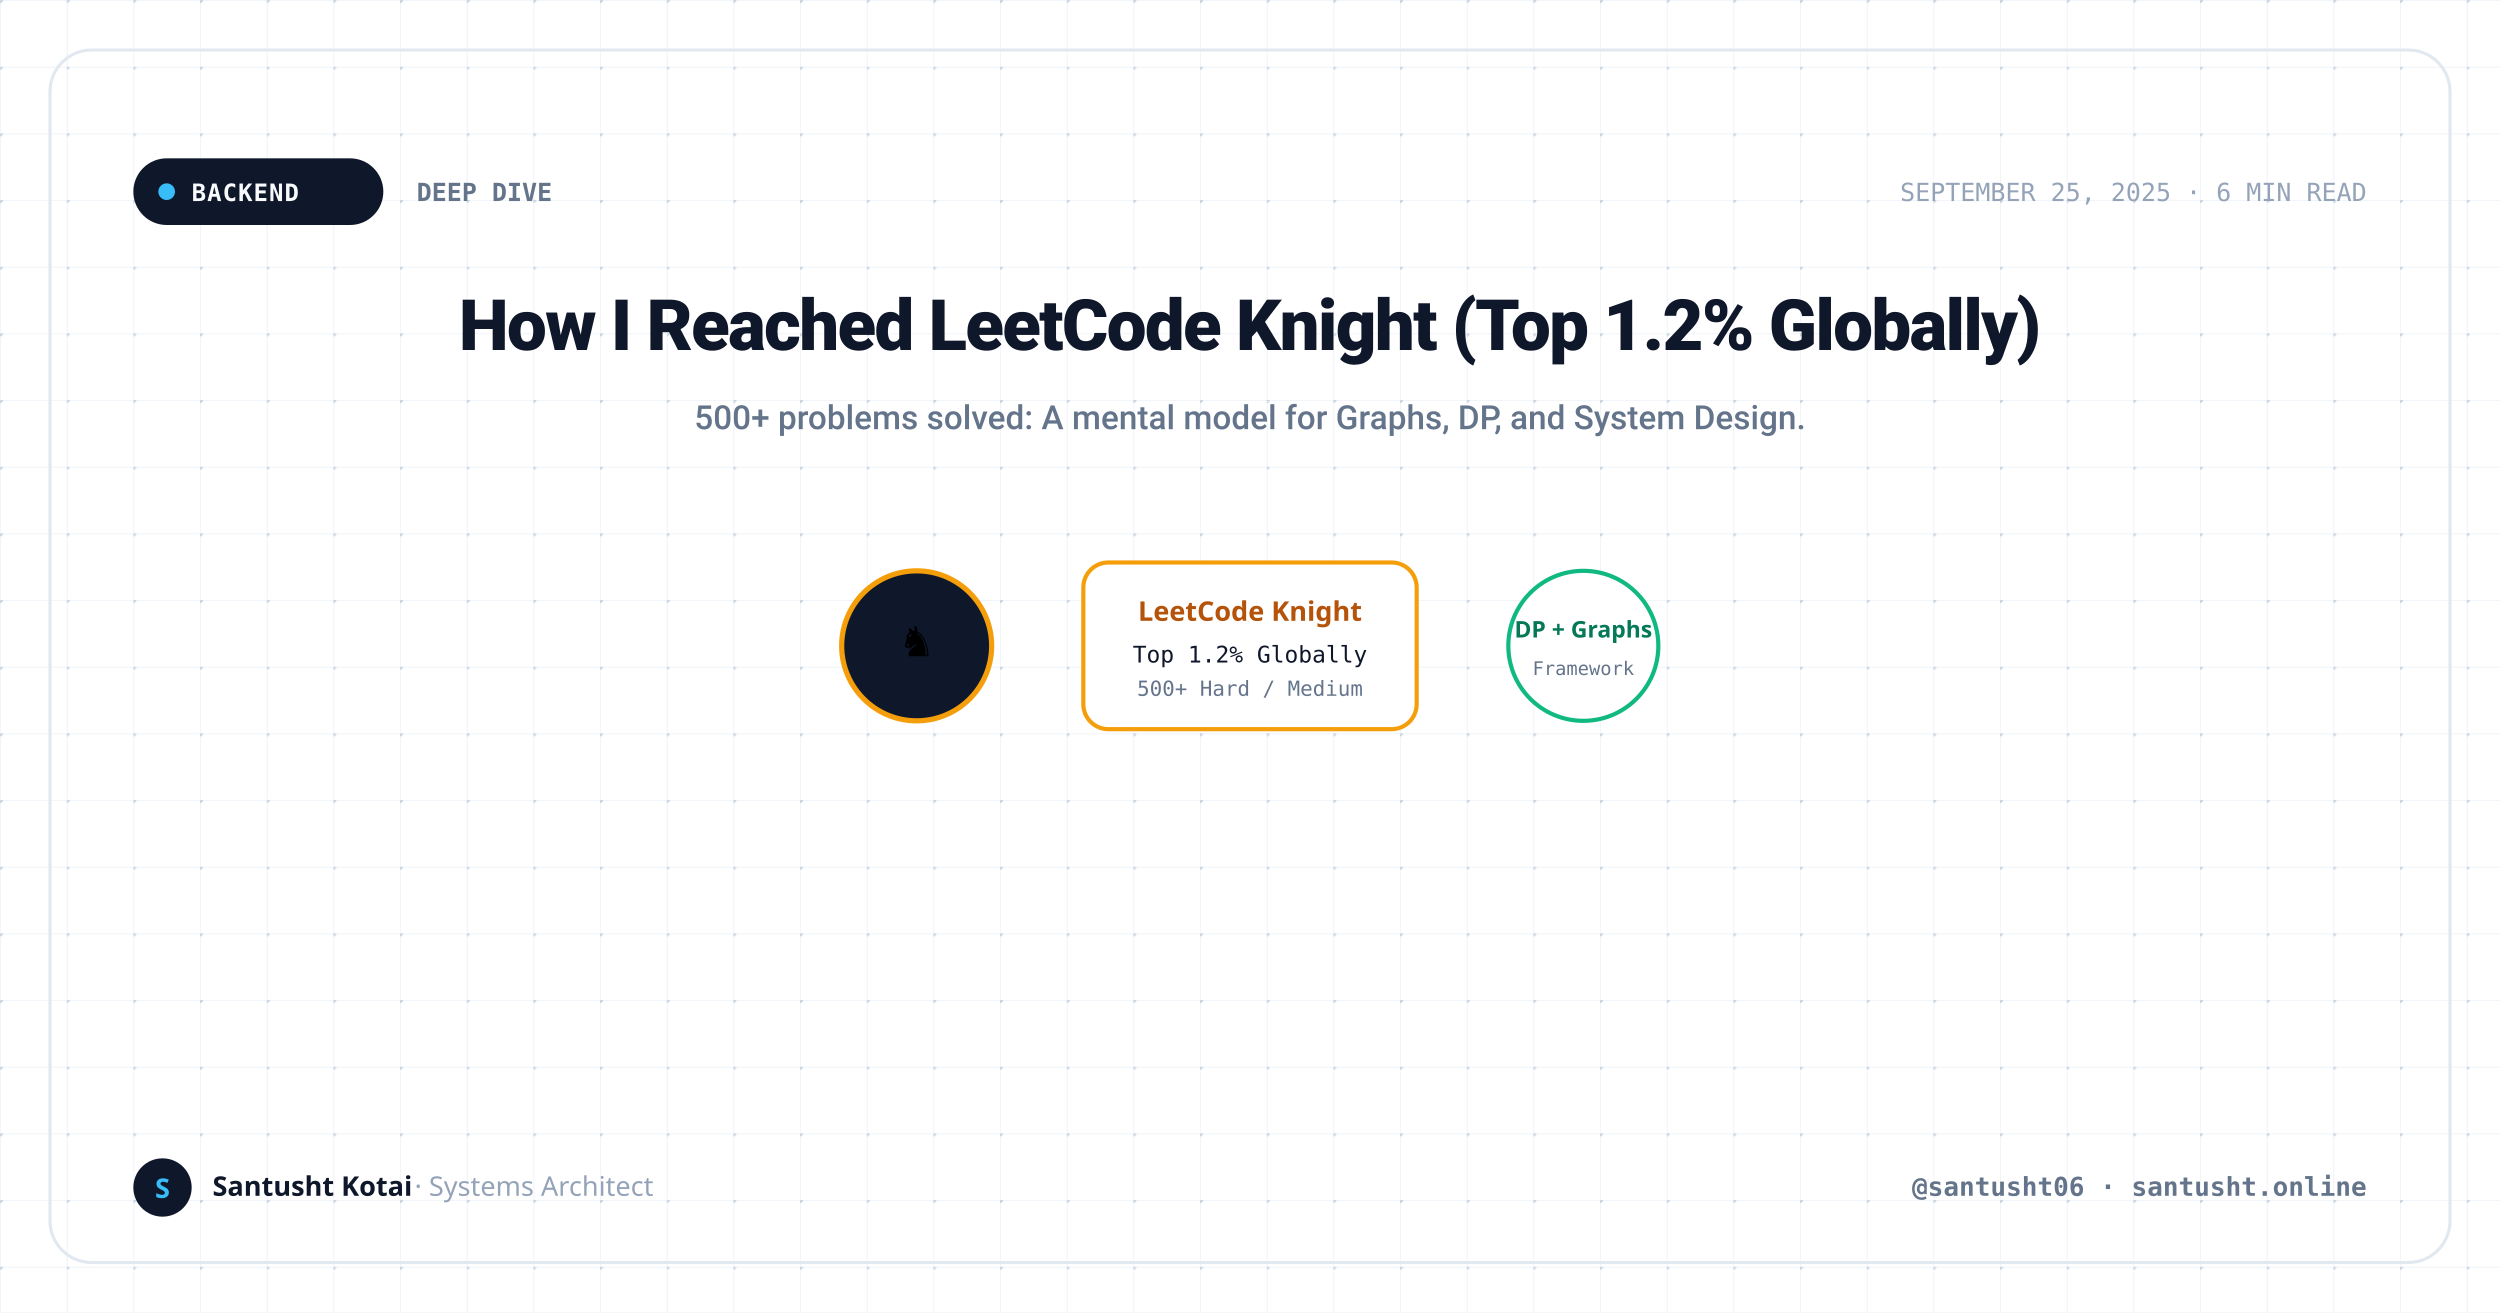
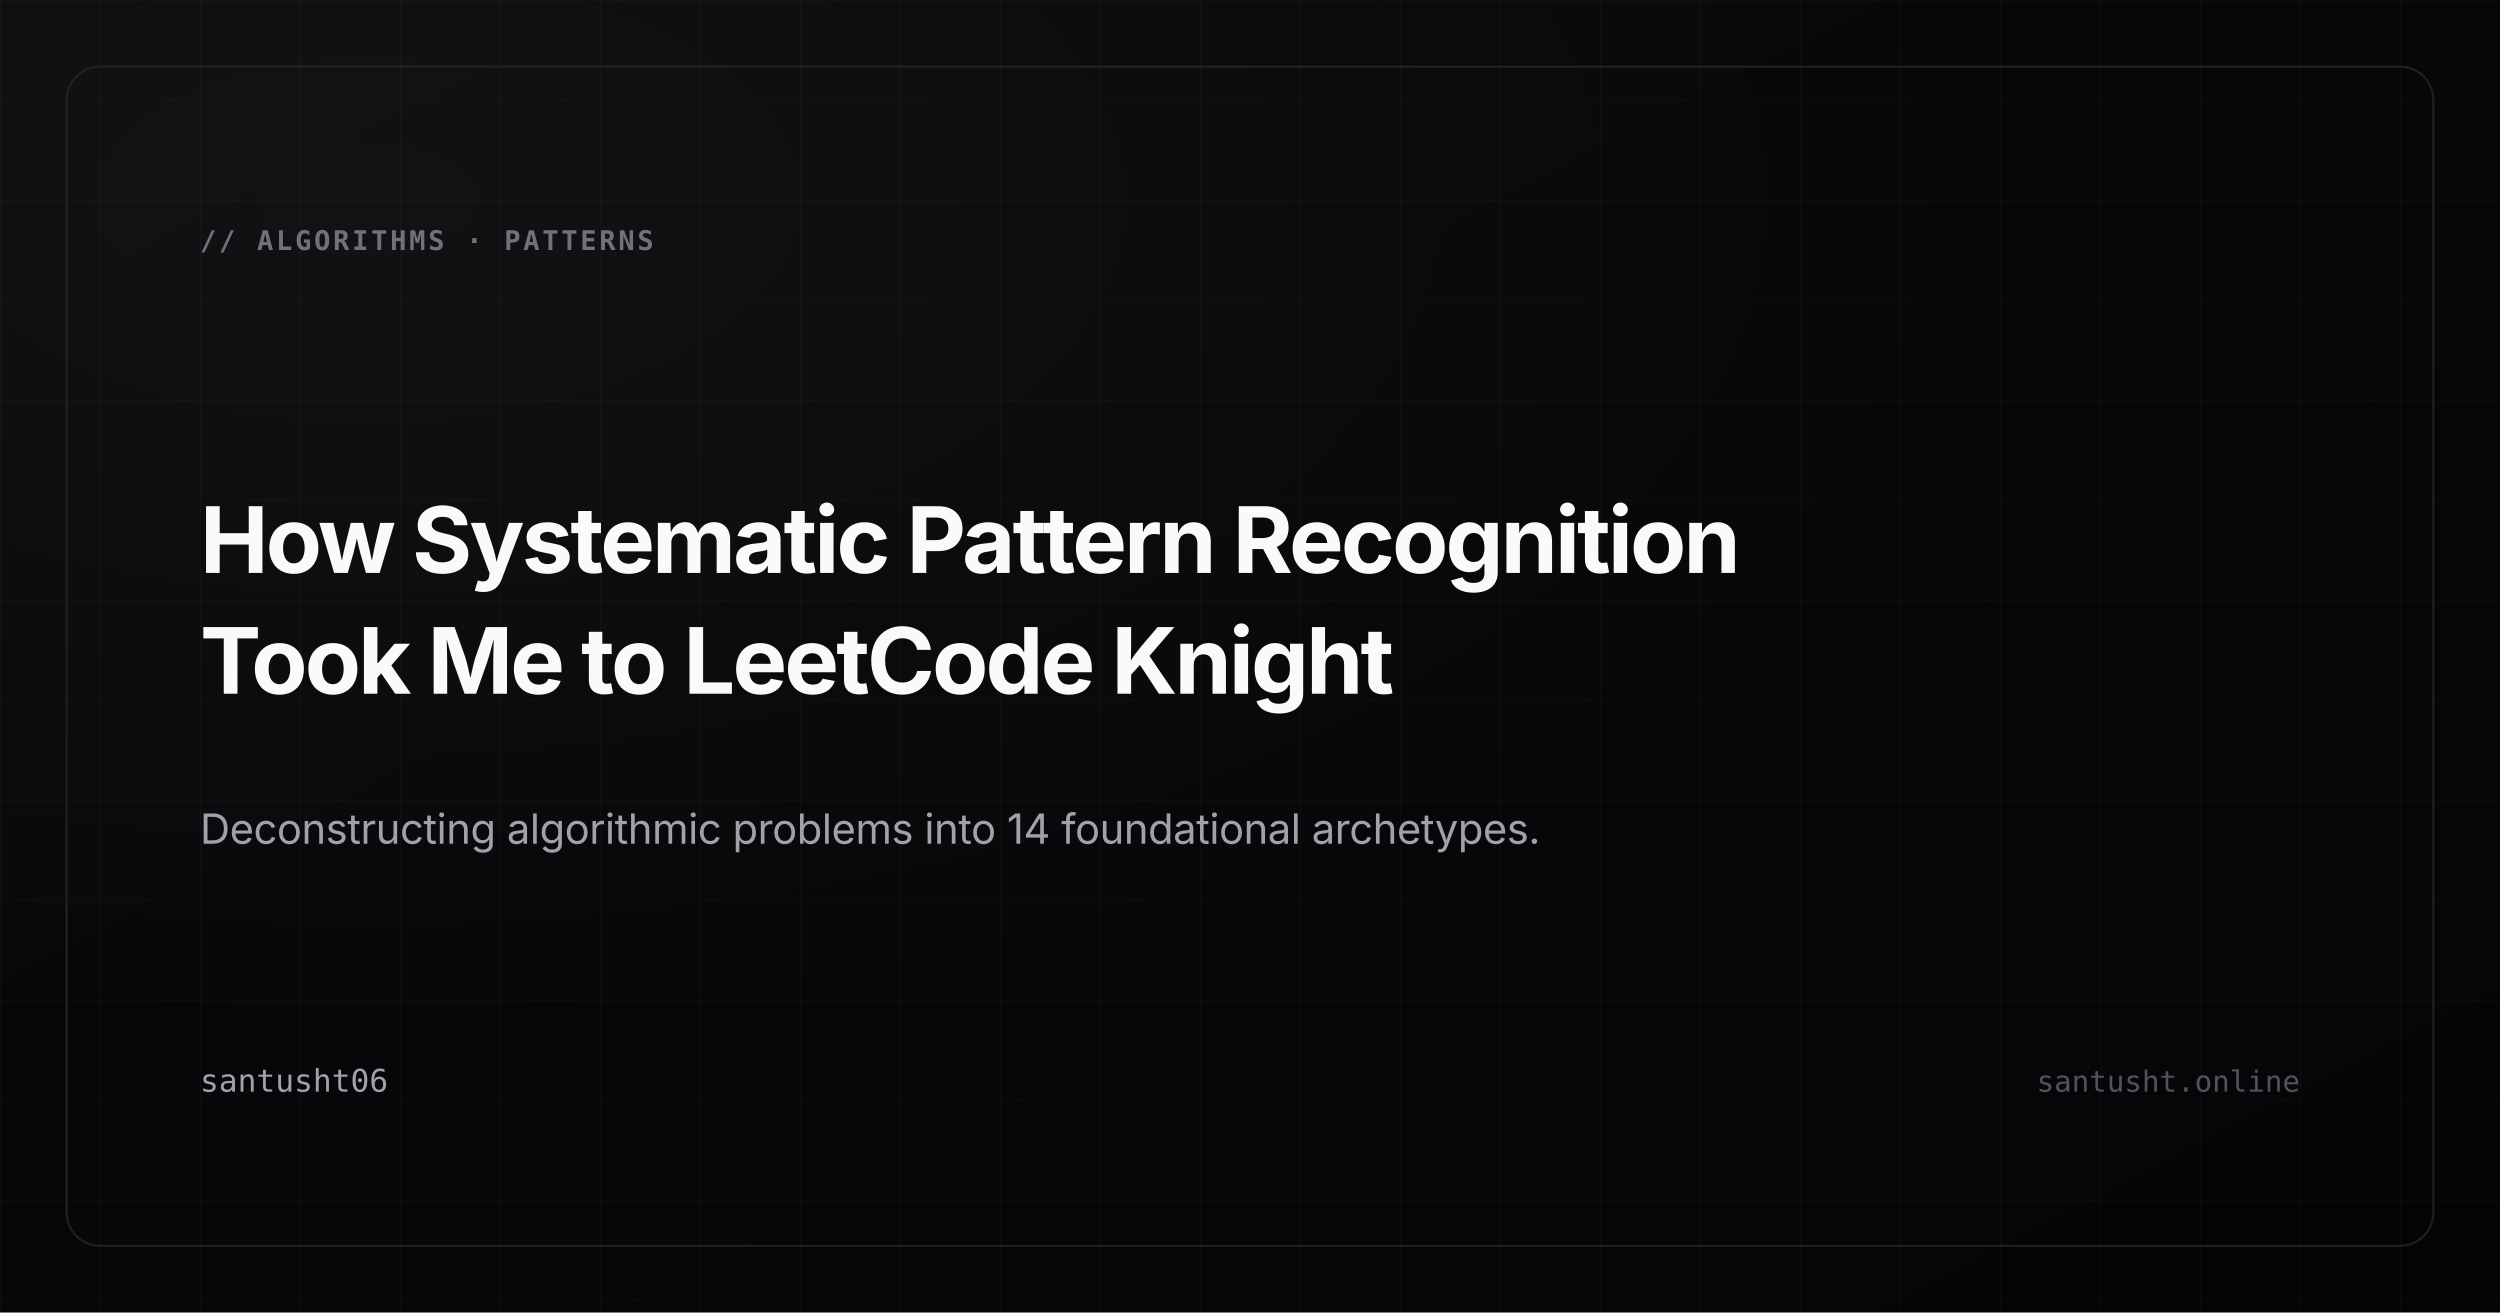
<svg xmlns="http://www.w3.org/2000/svg" viewBox="0 0 1200 630" width="1200" height="630">
  <defs>
-     <pattern id="grid" width="32" height="32" patternUnits="userSpaceOnUse">
-       <path d="M 32 0 L 0 0 0 32" fill="none" stroke="#f1f5f9" stroke-width="1" />
-       <circle cx="0" cy="0" r="1.5" fill="#cbd5e1" />
+     <linearGradient id="bgGradient" x1="0%" y1="0%" x2="100%" y2="100%">
+       <stop offset="0%" stop-color="#09090b" />
+       <stop offset="100%" stop-color="#050507" />
+     </linearGradient>
+     <radialGradient id="topGlow" cx="15%" cy="15%" r="65%">
+       <stop offset="0%" stop-color="#ffffff" stop-opacity="0.04" />
+       <stop offset="100%" stop-color="#ffffff" stop-opacity="0" />
+     </radialGradient>
+     <pattern id="cleanGrid" width="48" height="48" patternUnits="userSpaceOnUse">
+       <path d="M 48 0 L 0 0 0 48" fill="none" stroke="#ffffff" stroke-width="1" stroke-opacity="0.025" />
    </pattern>
-     <marker id="arrow" viewBox="0 0 10 10" refX="6" refY="5" markerWidth="6" markerHeight="6" orient="auto-start-reverse">
-       <path d="M 0 1 L 8 5 L 0 9 z" fill="#94a3b8" />
-     </marker>
-     <marker id="arrowGreen" viewBox="0 0 10 10" refX="6" refY="5" markerWidth="6" markerHeight="6" orient="auto-start-reverse">
-       <path d="M 0 1 L 8 5 L 0 9 z" fill="#10b981" />
-     </marker>
-     <marker id="arrowIndigo" viewBox="0 0 10 10" refX="6" refY="5" markerWidth="6" markerHeight="6" orient="auto-start-reverse">
-       <path d="M 0 1 L 8 5 L 0 9 z" fill="#6366f1" />
-     </marker>
  </defs>
-   <rect width="1200" height="630" fill="#ffffff" />
-   <rect width="1200" height="630" fill="url(#grid)" />
-   <rect x="24" y="24" width="1152" height="582" rx="20" fill="none" stroke="#e2e8f0" stroke-width="1.5" />
-   <g transform="translate(64, 76)">
-     <rect x="0" y="0" width="120" height="32" rx="16" fill="#0f172a" />
-     <circle cx="16" cy="16" r="4" fill="#38bdf8" />
-     <text x="28" y="20.5" font-family="Geist Mono, monospace" font-size="11.5" font-weight="700" fill="#f8fafc" letter-spacing="0.5">BACKEND</text>
-     <text x="136" y="20.5" font-family="Geist Mono, monospace" font-size="12" font-weight="600" fill="#64748b">DEEP DIVE</text>
-     <text x="1072" y="20.5" text-anchor="end" font-family="Geist Mono, monospace" font-size="12" font-weight="500" fill="#94a3b8">SEPTEMBER 25, 2025 · 6 MIN READ</text>
+   <rect width="1200" height="630" fill="url(#bgGradient)" />
+   <rect width="1200" height="630" fill="url(#topGlow)" />
+   <rect width="1200" height="630" fill="url(#cleanGrid)" />
+   <rect x="32" y="32" width="1136" height="566" rx="16" fill="none" stroke="#27272a" stroke-width="1" stroke-opacity="0.8" />
+   <g transform="translate(96, 120)">
+     <text font-family="'Geist Mono', 'SF Mono', 'Fira Code', monospace" font-size="13" font-weight="600" fill="#71717a" letter-spacing="0.1em">// ALGORITHMS · PATTERNS</text>
  </g>
-   <g transform="translate(600, 168)">
-     <text x="0" y="0" text-anchor="middle" font-family="-apple-system, BlinkMacSystemFont, 'Segoe UI', Roboto, sans-serif" font-size="34" font-weight="800" fill="#0f172a" letter-spacing="-0.8">
-       How I Reached LeetCode Knight (Top 1.2% Globally)
-     </text>
-     <text x="0" y="38" text-anchor="middle" font-family="-apple-system, BlinkMacSystemFont, 'Segoe UI', Roboto, sans-serif" font-size="16" font-weight="500" fill="#64748b">
-       500+ problems solved: A mental model for Graphs, DP, and System Design.
-     </text>
+   <g>
+     <text x="96" y="275" font-family="-apple-system, BlinkMacSystemFont, 'Inter', 'Segoe UI', Roboto, sans-serif" font-size="44" font-weight="700" fill="#fafafa" letter-spacing="-0.03em">How Systematic Pattern Recognition</text>
+     <text x="96" y="333" font-family="-apple-system, BlinkMacSystemFont, 'Inter', 'Segoe UI', Roboto, sans-serif" font-size="44" font-weight="700" fill="#fafafa" letter-spacing="-0.03em">Took Me to LeetCode Knight</text>
+     <text x="96" y="405" font-family="-apple-system, BlinkMacSystemFont, 'Inter', 'Segoe UI', Roboto, sans-serif" font-size="20" font-weight="400" fill="#a1a1aa" letter-spacing="-0.01em">Deconstructing algorithmic problems into 14 foundational archetypes.</text>
  </g>
-   <g transform="translate(600, 310)">
-     <circle cx="-160" cy="0" r="36" fill="#0f172a" stroke="#f59e0b" stroke-width="2.5" />
-     <text x="-160" y="5" text-anchor="middle" font-family="Geist, sans-serif" font-size="20">♞</text>
-     <rect x="-80" y="-40" width="160" height="80" rx="12" fill="#fff" stroke="#f59e0b" stroke-width="2" />
-     <text x="0" y="-12" text-anchor="middle" font-family="Geist, sans-serif" font-size="13" font-weight="700" fill="#b45309">LeetCode Knight</text>
-     <text x="0" y="8" text-anchor="middle" font-family="Geist Mono, monospace" font-size="11" fill="#0f172a">Top 1.2% Globally</text>
-     <text x="0" y="24" text-anchor="middle" font-family="Geist Mono, monospace" font-size="10" fill="#64748b">500+ Hard / Medium</text>
-     <circle cx="160" cy="0" r="36" fill="#fff" stroke="#10b981" stroke-width="2" />
-     <text x="160" y="-4" text-anchor="middle" font-family="Geist, sans-serif" font-size="11" font-weight="700" fill="#047857">DP + Graphs</text>
-     <text x="160" y="14" text-anchor="middle" font-family="Geist Mono, monospace" font-size="9" fill="#64748b">Framework</text>
-   </g>
-   <g transform="translate(64, 556)">
-     <circle cx="14" cy="14" r="14" fill="#0f172a" />
-     <text x="14" y="19" text-anchor="middle" font-family="Geist, sans-serif" font-size="13" font-weight="800" fill="#38bdf8">S</text>
-     <text x="38" y="18" font-family="Geist, sans-serif" font-size="13" font-weight="700" fill="#0f172a">Santusht Kotai</text>
-     <text x="135" y="18" font-family="Geist, sans-serif" font-size="13" font-weight="400" fill="#94a3b8">· Systems Architect</text>
-     <text x="1072" y="18" text-anchor="end" font-family="Geist Mono, monospace" font-size="12.5" font-weight="600" fill="#64748b">@santusht06 · santusht.online</text>
+   <g transform="translate(96, 524)">
+     <text font-family="'Geist Mono', 'SF Mono', 'Fira Code', monospace" font-size="15" font-weight="500" fill="#a1a1aa">santusht06</text>
+     <text x="1008" y="0" text-anchor="end" font-family="'Geist Mono', 'SF Mono', 'Fira Code', monospace" font-size="14" font-weight="400" fill="#52525b">santusht.online</text>
  </g>
</svg>
